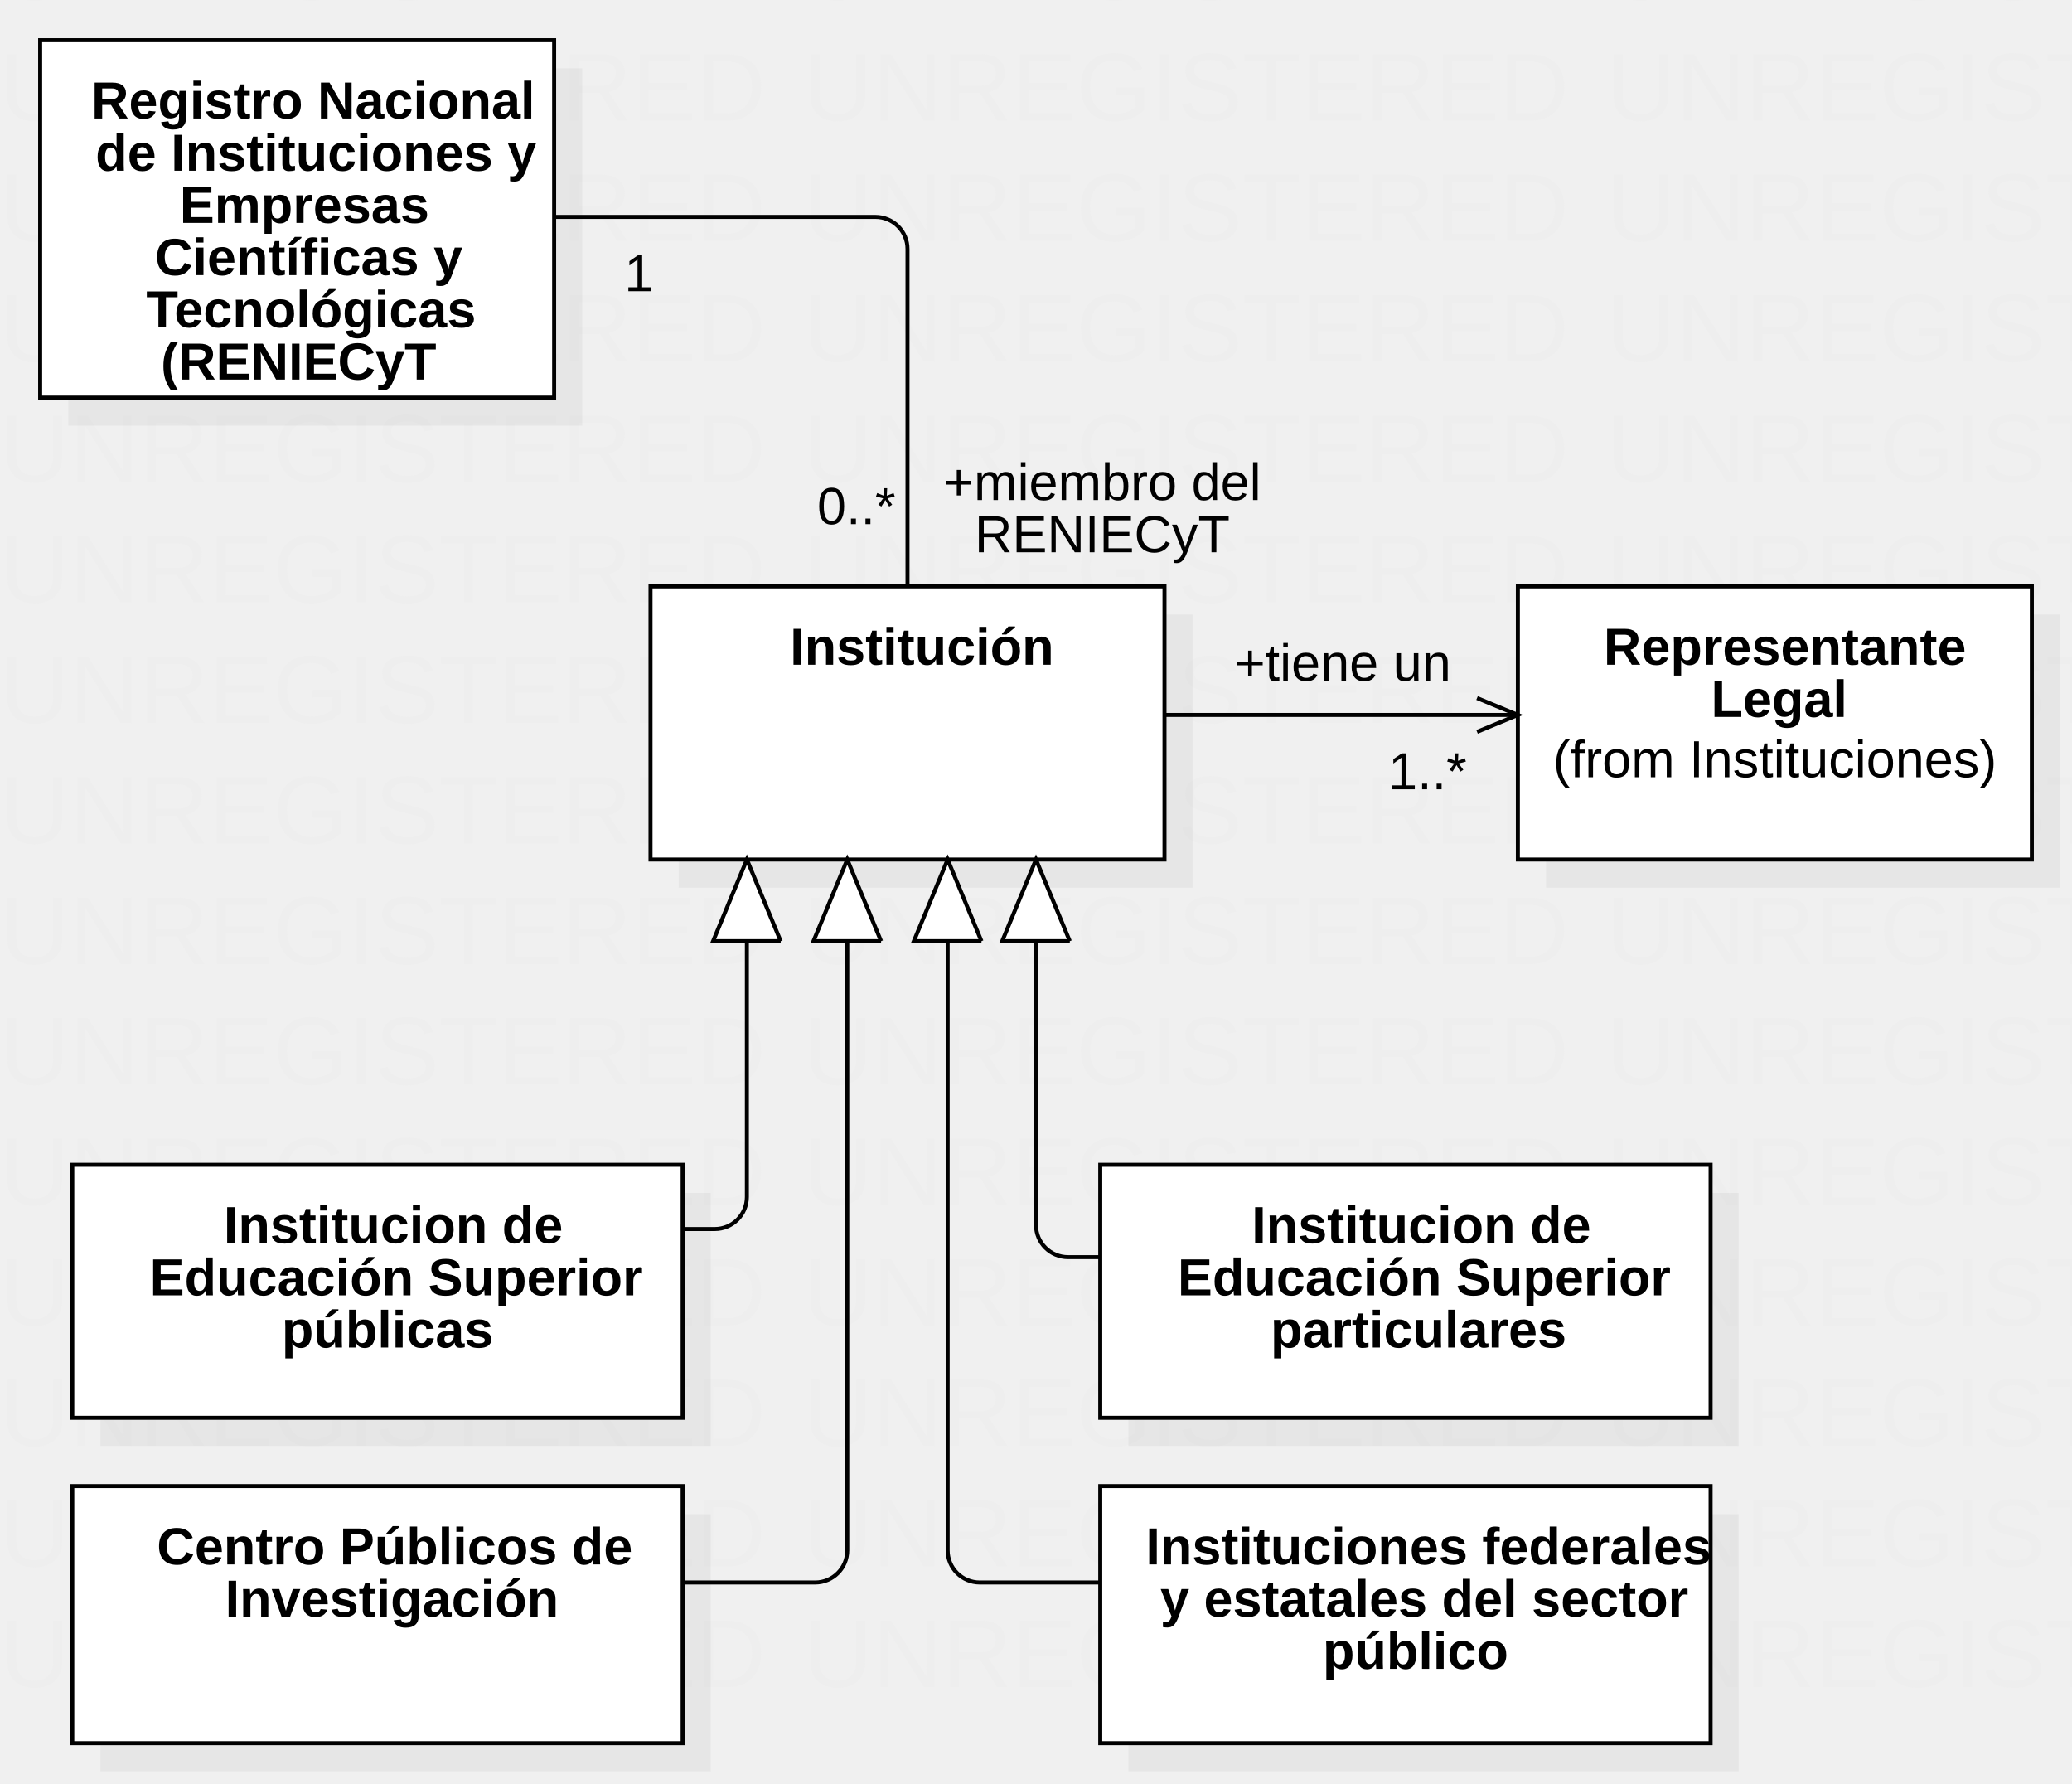
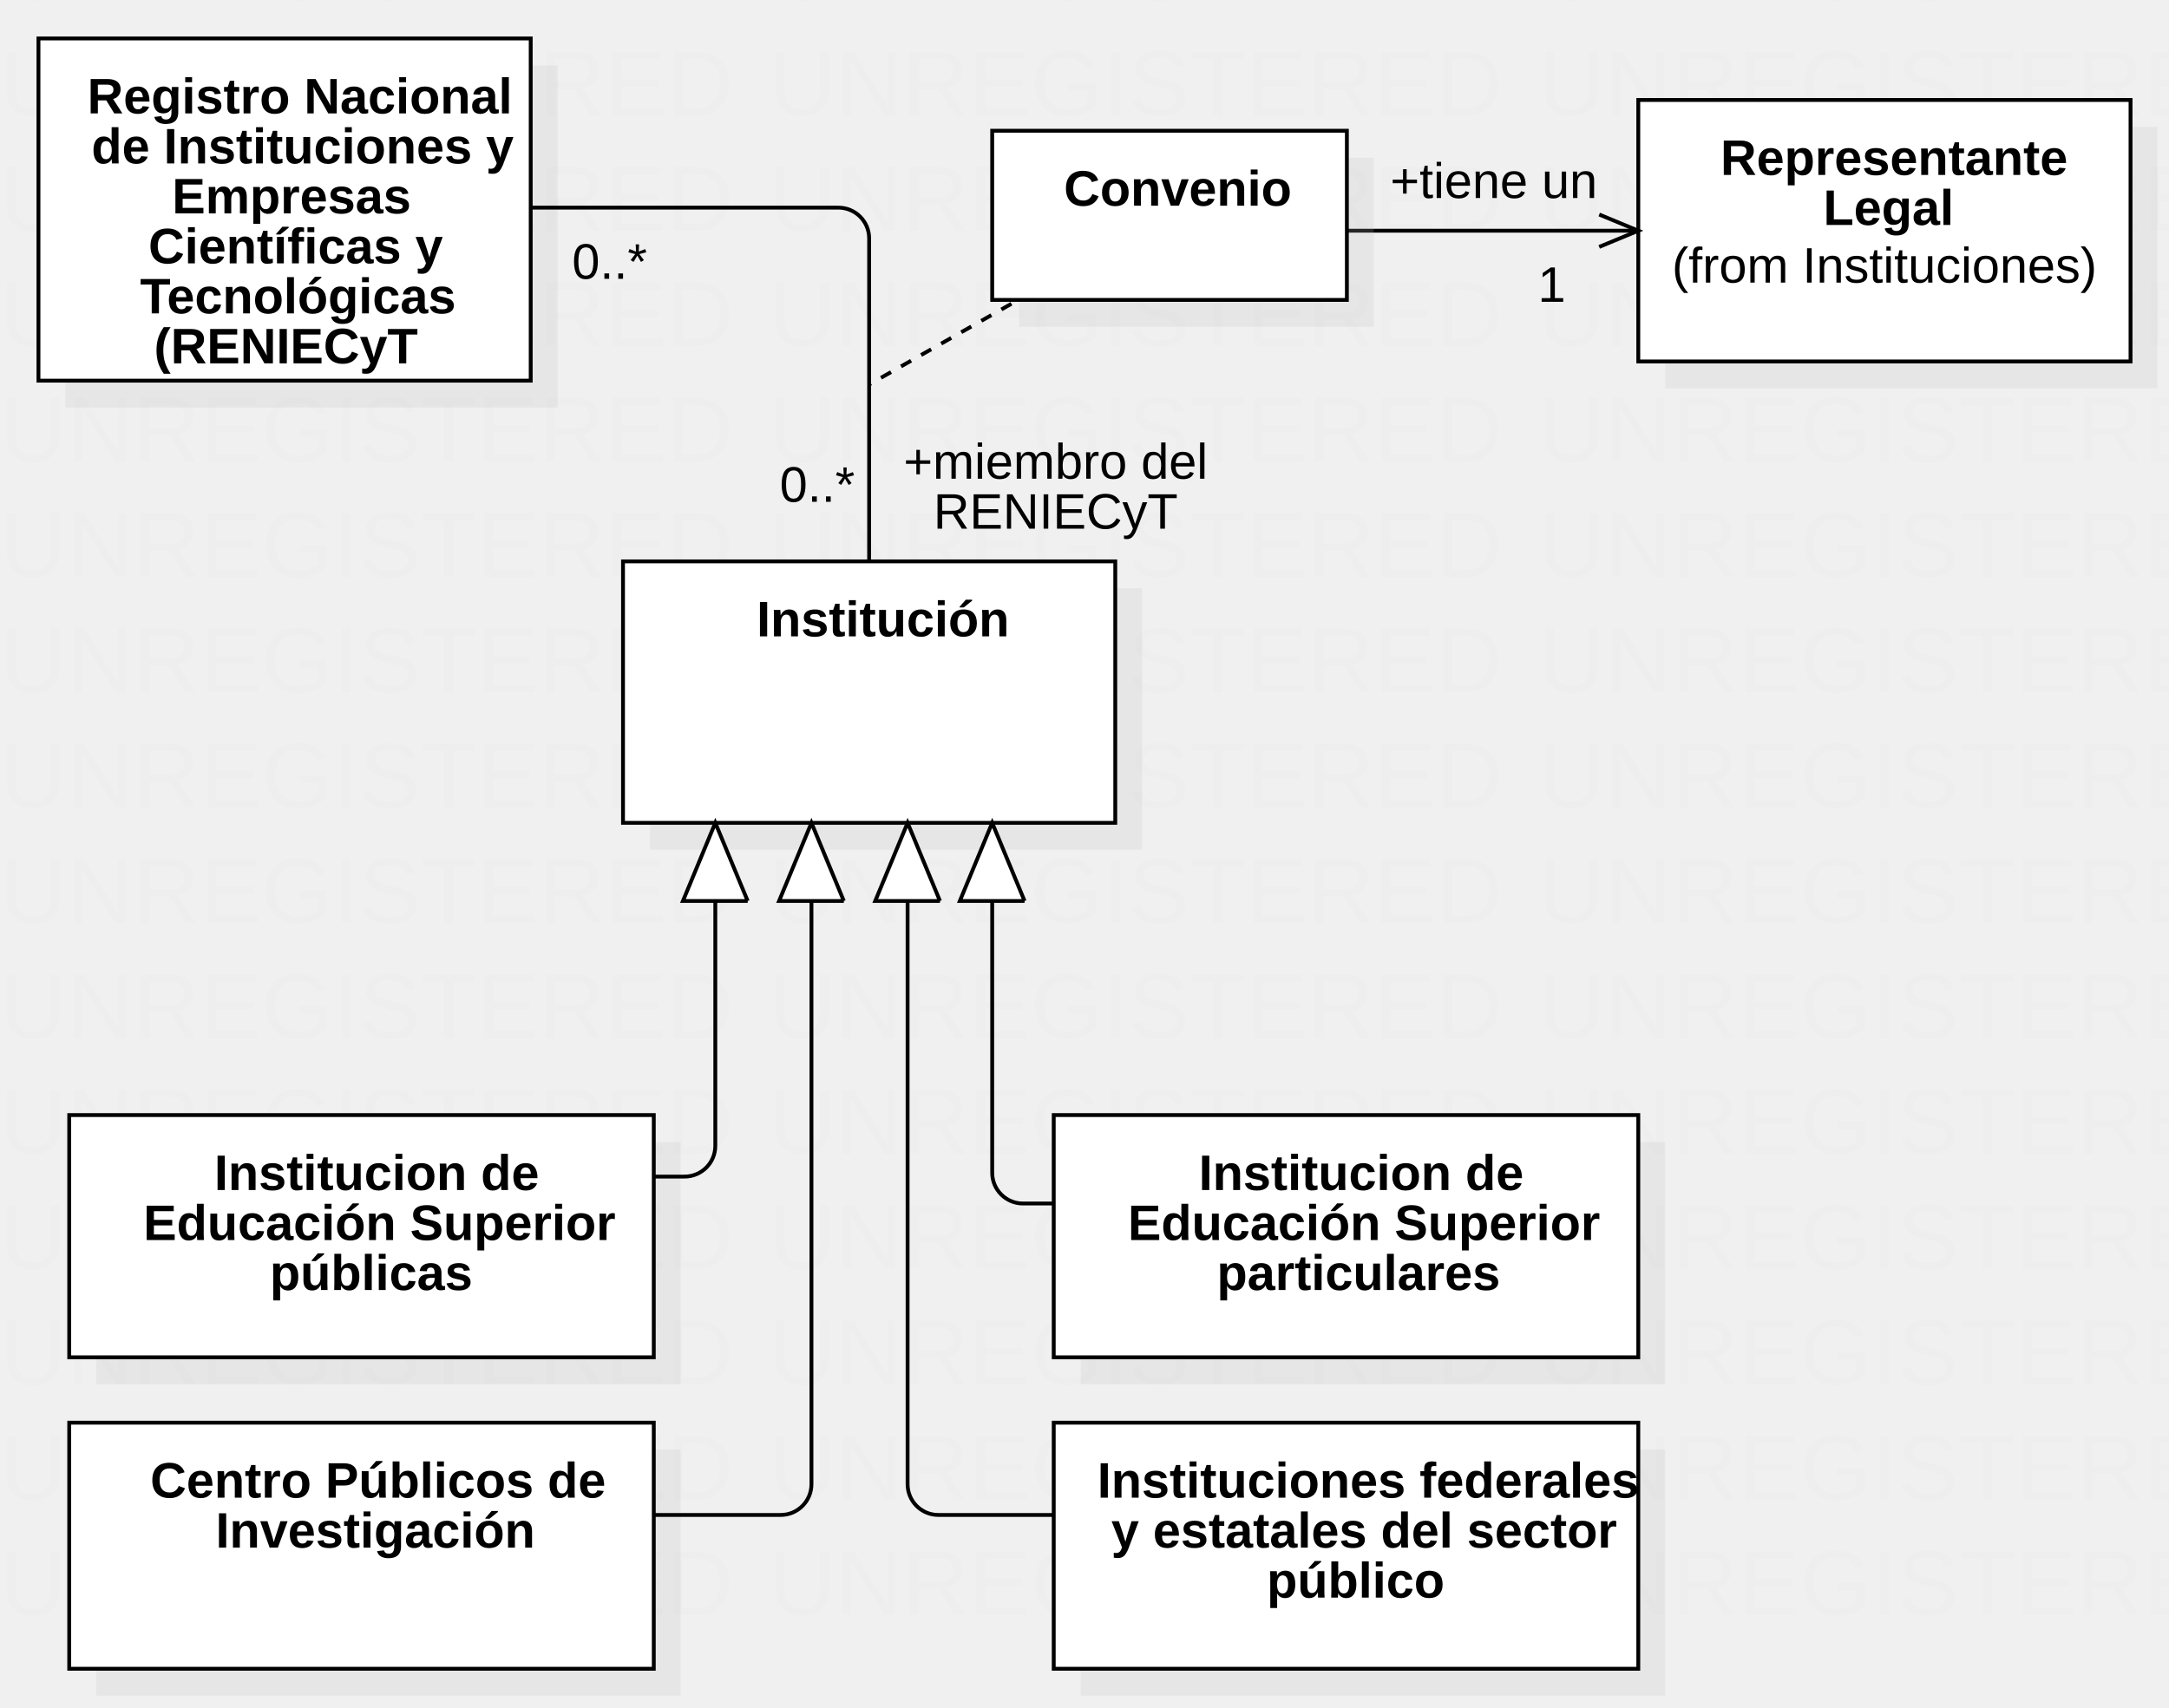
- <svg xmlns="http://www.w3.org/2000/svg" version="1.1" width="516" height="444">
+ <svg xmlns="http://www.w3.org/2000/svg" version="1.1" width="564" height="444">
  <defs />
  <g>
    <text fill="#eeeeee" stroke="none" font-family="Arial" font-size="24px" font-style="normal" font-weight="normal" text-decoration="none" x="0" y="0">UNREGISTERED</text>
    <text fill="#eeeeee" stroke="none" font-family="Arial" font-size="24px" font-style="normal" font-weight="normal" text-decoration="none" x="0" y="30">UNREGISTERED</text>
    <text fill="#eeeeee" stroke="none" font-family="Arial" font-size="24px" font-style="normal" font-weight="normal" text-decoration="none" x="0" y="60">UNREGISTERED</text>
    <text fill="#eeeeee" stroke="none" font-family="Arial" font-size="24px" font-style="normal" font-weight="normal" text-decoration="none" x="0" y="90">UNREGISTERED</text>
    <text fill="#eeeeee" stroke="none" font-family="Arial" font-size="24px" font-style="normal" font-weight="normal" text-decoration="none" x="0" y="120">UNREGISTERED</text>
    <text fill="#eeeeee" stroke="none" font-family="Arial" font-size="24px" font-style="normal" font-weight="normal" text-decoration="none" x="0" y="150">UNREGISTERED</text>
    <text fill="#eeeeee" stroke="none" font-family="Arial" font-size="24px" font-style="normal" font-weight="normal" text-decoration="none" x="0" y="180">UNREGISTERED</text>
    <text fill="#eeeeee" stroke="none" font-family="Arial" font-size="24px" font-style="normal" font-weight="normal" text-decoration="none" x="0" y="210">UNREGISTERED</text>
    <text fill="#eeeeee" stroke="none" font-family="Arial" font-size="24px" font-style="normal" font-weight="normal" text-decoration="none" x="0" y="240">UNREGISTERED</text>
    <text fill="#eeeeee" stroke="none" font-family="Arial" font-size="24px" font-style="normal" font-weight="normal" text-decoration="none" x="0" y="270">UNREGISTERED</text>
    <text fill="#eeeeee" stroke="none" font-family="Arial" font-size="24px" font-style="normal" font-weight="normal" text-decoration="none" x="0" y="300">UNREGISTERED</text>
    <text fill="#eeeeee" stroke="none" font-family="Arial" font-size="24px" font-style="normal" font-weight="normal" text-decoration="none" x="0" y="330">UNREGISTERED</text>
    <text fill="#eeeeee" stroke="none" font-family="Arial" font-size="24px" font-style="normal" font-weight="normal" text-decoration="none" x="0" y="360">UNREGISTERED</text>
    <text fill="#eeeeee" stroke="none" font-family="Arial" font-size="24px" font-style="normal" font-weight="normal" text-decoration="none" x="0" y="390">UNREGISTERED</text>
    <text fill="#eeeeee" stroke="none" font-family="Arial" font-size="24px" font-style="normal" font-weight="normal" text-decoration="none" x="0" y="420">UNREGISTERED</text>
    <text fill="#eeeeee" stroke="none" font-family="Arial" font-size="24px" font-style="normal" font-weight="normal" text-decoration="none" x="200" y="0">UNREGISTERED</text>
    <text fill="#eeeeee" stroke="none" font-family="Arial" font-size="24px" font-style="normal" font-weight="normal" text-decoration="none" x="200" y="30">UNREGISTERED</text>
    <text fill="#eeeeee" stroke="none" font-family="Arial" font-size="24px" font-style="normal" font-weight="normal" text-decoration="none" x="200" y="60">UNREGISTERED</text>
    <text fill="#eeeeee" stroke="none" font-family="Arial" font-size="24px" font-style="normal" font-weight="normal" text-decoration="none" x="200" y="90">UNREGISTERED</text>
    <text fill="#eeeeee" stroke="none" font-family="Arial" font-size="24px" font-style="normal" font-weight="normal" text-decoration="none" x="200" y="120">UNREGISTERED</text>
    <text fill="#eeeeee" stroke="none" font-family="Arial" font-size="24px" font-style="normal" font-weight="normal" text-decoration="none" x="200" y="150">UNREGISTERED</text>
    <text fill="#eeeeee" stroke="none" font-family="Arial" font-size="24px" font-style="normal" font-weight="normal" text-decoration="none" x="200" y="180">UNREGISTERED</text>
    <text fill="#eeeeee" stroke="none" font-family="Arial" font-size="24px" font-style="normal" font-weight="normal" text-decoration="none" x="200" y="210">UNREGISTERED</text>
    <text fill="#eeeeee" stroke="none" font-family="Arial" font-size="24px" font-style="normal" font-weight="normal" text-decoration="none" x="200" y="240">UNREGISTERED</text>
    <text fill="#eeeeee" stroke="none" font-family="Arial" font-size="24px" font-style="normal" font-weight="normal" text-decoration="none" x="200" y="270">UNREGISTERED</text>
    <text fill="#eeeeee" stroke="none" font-family="Arial" font-size="24px" font-style="normal" font-weight="normal" text-decoration="none" x="200" y="300">UNREGISTERED</text>
    <text fill="#eeeeee" stroke="none" font-family="Arial" font-size="24px" font-style="normal" font-weight="normal" text-decoration="none" x="200" y="330">UNREGISTERED</text>
    <text fill="#eeeeee" stroke="none" font-family="Arial" font-size="24px" font-style="normal" font-weight="normal" text-decoration="none" x="200" y="360">UNREGISTERED</text>
    <text fill="#eeeeee" stroke="none" font-family="Arial" font-size="24px" font-style="normal" font-weight="normal" text-decoration="none" x="200" y="390">UNREGISTERED</text>
    <text fill="#eeeeee" stroke="none" font-family="Arial" font-size="24px" font-style="normal" font-weight="normal" text-decoration="none" x="200" y="420">UNREGISTERED</text>
    <text fill="#eeeeee" stroke="none" font-family="Arial" font-size="24px" font-style="normal" font-weight="normal" text-decoration="none" x="400" y="0">UNREGISTERED</text>
    <text fill="#eeeeee" stroke="none" font-family="Arial" font-size="24px" font-style="normal" font-weight="normal" text-decoration="none" x="400" y="30">UNREGISTERED</text>
    <text fill="#eeeeee" stroke="none" font-family="Arial" font-size="24px" font-style="normal" font-weight="normal" text-decoration="none" x="400" y="60">UNREGISTERED</text>
    <text fill="#eeeeee" stroke="none" font-family="Arial" font-size="24px" font-style="normal" font-weight="normal" text-decoration="none" x="400" y="90">UNREGISTERED</text>
    <text fill="#eeeeee" stroke="none" font-family="Arial" font-size="24px" font-style="normal" font-weight="normal" text-decoration="none" x="400" y="120">UNREGISTERED</text>
    <text fill="#eeeeee" stroke="none" font-family="Arial" font-size="24px" font-style="normal" font-weight="normal" text-decoration="none" x="400" y="150">UNREGISTERED</text>
    <text fill="#eeeeee" stroke="none" font-family="Arial" font-size="24px" font-style="normal" font-weight="normal" text-decoration="none" x="400" y="180">UNREGISTERED</text>
    <text fill="#eeeeee" stroke="none" font-family="Arial" font-size="24px" font-style="normal" font-weight="normal" text-decoration="none" x="400" y="210">UNREGISTERED</text>
    <text fill="#eeeeee" stroke="none" font-family="Arial" font-size="24px" font-style="normal" font-weight="normal" text-decoration="none" x="400" y="240">UNREGISTERED</text>
    <text fill="#eeeeee" stroke="none" font-family="Arial" font-size="24px" font-style="normal" font-weight="normal" text-decoration="none" x="400" y="270">UNREGISTERED</text>
    <text fill="#eeeeee" stroke="none" font-family="Arial" font-size="24px" font-style="normal" font-weight="normal" text-decoration="none" x="400" y="300">UNREGISTERED</text>
    <text fill="#eeeeee" stroke="none" font-family="Arial" font-size="24px" font-style="normal" font-weight="normal" text-decoration="none" x="400" y="330">UNREGISTERED</text>
    <text fill="#eeeeee" stroke="none" font-family="Arial" font-size="24px" font-style="normal" font-weight="normal" text-decoration="none" x="400" y="360">UNREGISTERED</text>
    <text fill="#eeeeee" stroke="none" font-family="Arial" font-size="24px" font-style="normal" font-weight="normal" text-decoration="none" x="400" y="390">UNREGISTERED</text>
    <text fill="#eeeeee" stroke="none" font-family="Arial" font-size="24px" font-style="normal" font-weight="normal" text-decoration="none" x="400" y="420">UNREGISTERED</text>
    <g transform="translate(-86,-14) scale(1,1)">
      <rect fill="#C0C0C0" stroke="none" x="255" y="167" width="128" height="68" opacity="0.2" />
    </g>
    <g transform="translate(-86,-14) scale(1,1)">
      <rect fill="#ffffff" stroke="none" x="248" y="160" width="128" height="68" />
    </g>
    <g transform="translate(-86,-14) scale(1,1)">
      <path fill="none" stroke="#000000" d="M 248 160 L 376 160 L 376 228 L 248 228 L 248 160 Z Z" stroke-miterlimit="10" />
    </g>
    <g transform="translate(-86,-14) scale(1,1)">
      <g>
        <path fill="none" stroke="none" />
        <text fill="#000000" stroke="none" font-family="Arial" font-size="13px" font-style="normal" font-weight="bold" text-decoration="none" x="282.734" y="179.5">Institución</text>
      </g>
    </g>
    <g transform="translate(-86,-14) scale(1,1)">
-       <rect fill="#C0C0C0" stroke="none" x="471" y="167" width="128" height="68" opacity="0.2" />
-     </g>
-     <g transform="translate(-86,-14) scale(1,1)">
-       <rect fill="#ffffff" stroke="none" x="464" y="160" width="128" height="68" />
-     </g>
-     <g transform="translate(-86,-14) scale(1,1)">
-       <path fill="none" stroke="#000000" d="M 464 160 L 592 160 L 592 228 L 464 228 L 464 160 Z Z" stroke-miterlimit="10" />
-     </g>
-     <g transform="translate(-86,-14) scale(1,1)">
-       <g>
-         <path fill="none" stroke="none" />
-         <text fill="#000000" stroke="none" font-family="Arial" font-size="13px" font-style="normal" font-weight="bold" text-decoration="none" x="485.36" y="179.5">Representante</text>
-         <text fill="#000000" stroke="none" font-family="Arial" font-size="13px" font-style="normal" font-weight="bold" text-decoration="none" x="512.096" y="192.5">Legal</text>
-       </g>
-     </g>
-     <g transform="translate(-86,-14) scale(1,1)">
-       <g>
-         <path fill="none" stroke="none" />
-         <text fill="#000000" stroke="none" font-family="Arial" font-size="13px" font-style="normal" font-weight="normal" text-decoration="none" x="472.734" y="207.5">(from Instituciones)</text>
-       </g>
-     </g>
-     <g transform="translate(-86,-14) scale(1,1)">
-       <path fill="none" stroke="#000000" d="M 376 192 L 464 192" stroke-miterlimit="10" />
-     </g>
-     <g transform="translate(-86,-14) scale(1,1)">
-       <path fill="none" stroke="#000000" d="M 453.837 196.21 L 464 192 L 453.837 187.79" stroke-miterlimit="10" />
-     </g>
-     <g transform="translate(-86,-14) scale(1,1)">
-       <g>
-         <path fill="none" stroke="none" />
-         <text fill="#000000" stroke="none" font-family="Arial" font-size="13px" font-style="normal" font-weight="normal" text-decoration="none" x="393.5" y="183.5">+tiene un</text>
-       </g>
-     </g>
-     <g transform="translate(-86,-14) scale(1,1)">
-       <g>
-         <path fill="none" stroke="none" />
-         <text fill="#000000" stroke="none" font-family="Arial" font-size="13px" font-style="normal" font-weight="normal" text-decoration="none" x="431.744" y="210.5">1..*</text>
+       <rect fill="#C0C0C0" stroke="none" x="519" y="47" width="128" height="68" opacity="0.2" />
+     </g>
+     <g transform="translate(-86,-14) scale(1,1)">
+       <rect fill="#ffffff" stroke="none" x="512" y="40" width="128" height="68" />
+     </g>
+     <g transform="translate(-86,-14) scale(1,1)">
+       <path fill="none" stroke="#000000" d="M 512 40 L 640 40 L 640 108 L 512 108 L 512 40 Z Z" stroke-miterlimit="10" />
+     </g>
+     <g transform="translate(-86,-14) scale(1,1)">
+       <g>
+         <path fill="none" stroke="none" />
+         <text fill="#000000" stroke="none" font-family="Arial" font-size="13px" font-style="normal" font-weight="bold" text-decoration="none" x="533.36" y="59.5">Representante</text>
+         <text fill="#000000" stroke="none" font-family="Arial" font-size="13px" font-style="normal" font-weight="bold" text-decoration="none" x="560.096" y="72.5">Legal</text>
+       </g>
+     </g>
+     <g transform="translate(-86,-14) scale(1,1)">
+       <g>
+         <path fill="none" stroke="none" />
+         <text fill="#000000" stroke="none" font-family="Arial" font-size="13px" font-style="normal" font-weight="normal" text-decoration="none" x="520.734" y="87.5">(from Instituciones)</text>
+       </g>
+     </g>
+     <g transform="translate(-86,-14) scale(1,1)">
+       <path fill="none" stroke="#000000" d="M 436 74 L 512 74" stroke-miterlimit="10" />
+     </g>
+     <g transform="translate(-86,-14) scale(1,1)">
+       <path fill="none" stroke="#000000" d="M 501.837 78.21 L 512 74 L 501.837 69.79" stroke-miterlimit="10" />
+     </g>
+     <g transform="translate(-86,-14) scale(1,1)">
+       <g>
+         <path fill="none" stroke="none" />
+         <text fill="#000000" stroke="none" font-family="Arial" font-size="13px" font-style="normal" font-weight="normal" text-decoration="none" x="447.5" y="65.5">+tiene un</text>
+       </g>
+     </g>
+     <g transform="translate(-86,-14) scale(1,1)">
+       <g>
+         <path fill="none" stroke="none" />
+         <text fill="#000000" stroke="none" font-family="Arial" font-size="13px" font-style="normal" font-weight="normal" text-decoration="none" x="485.885" y="92.5">1</text>
      </g>
    </g>
    <g transform="translate(-86,-14) scale(1,1)">
      <rect fill="#C0C0C0" stroke="none" x="103" y="31" width="128" height="89" opacity="0.2" />
    </g>
    <g transform="translate(-86,-14) scale(1,1)">
      <rect fill="#ffffff" stroke="none" x="96" y="24" width="128" height="89" />
    </g>
    <g transform="translate(-86,-14) scale(1,1)">
      <path fill="none" stroke="#000000" d="M 96 24 L 224 24 L 224 113 L 96 113 L 96 24 Z Z" stroke-miterlimit="10" />
    </g>
    <g transform="translate(-86,-14) scale(1,1)">
      <g>
        <path fill="none" stroke="none" />
        <text fill="#000000" stroke="none" font-family="Arial" font-size="13px" font-style="normal" font-weight="bold" text-decoration="none" x="108.698" y="43.5">Registro Nacional</text>
        <text fill="#000000" stroke="none" font-family="Arial" font-size="13px" font-style="normal" font-weight="bold" text-decoration="none" x="109.777" y="56.5">de Instituciones y</text>
        <text fill="#000000" stroke="none" font-family="Arial" font-size="13px" font-style="normal" font-weight="bold" text-decoration="none" x="130.74" y="69.5">Empresas</text>
        <text fill="#000000" stroke="none" font-family="Arial" font-size="13px" font-style="normal" font-weight="bold" text-decoration="none" x="124.599" y="82.5">Científicas y</text>
        <text fill="#000000" stroke="none" font-family="Arial" font-size="13px" font-style="normal" font-weight="bold" text-decoration="none" x="122.422" y="95.5">Tecnológicas</text>
        <text fill="#000000" stroke="none" font-family="Arial" font-size="13px" font-style="normal" font-weight="bold" text-decoration="none" x="126.056" y="108.5">(RENIECyT</text>
      </g>
    </g>
    <g transform="translate(-86,-14) scale(1,1)">
      <rect fill="#C0C0C0" stroke="none" x="111" y="311" width="152" height="63" opacity="0.2" />
    </g>
    <g transform="translate(-86,-14) scale(1,1)">
      <rect fill="#ffffff" stroke="none" x="104" y="304" width="152" height="63" />
    </g>
    <g transform="translate(-86,-14) scale(1,1)">
      <path fill="none" stroke="#000000" d="M 104 304 L 256 304 L 256 367 L 104 367 L 104 304 Z Z" stroke-miterlimit="10" />
    </g>
    <g transform="translate(-86,-14) scale(1,1)">
      <g>
        <path fill="none" stroke="none" />
        <text fill="#000000" stroke="none" font-family="Arial" font-size="13px" font-style="normal" font-weight="bold" text-decoration="none" x="141.698" y="323.5">Institucion de</text>
        <text fill="#000000" stroke="none" font-family="Arial" font-size="13px" font-style="normal" font-weight="bold" text-decoration="none" x="123.271" y="336.5">Educación Superior</text>
        <text fill="#000000" stroke="none" font-family="Arial" font-size="13px" font-style="normal" font-weight="bold" text-decoration="none" x="156.152" y="349.5">públicas</text>
      </g>
    </g>
    <g transform="translate(-86,-14) scale(1,1)">
      <rect fill="#C0C0C0" stroke="none" x="367" y="311" width="152" height="63" opacity="0.2" />
    </g>
    <g transform="translate(-86,-14) scale(1,1)">
      <rect fill="#ffffff" stroke="none" x="360" y="304" width="152" height="63" />
    </g>
    <g transform="translate(-86,-14) scale(1,1)">
      <path fill="none" stroke="#000000" d="M 360 304 L 512 304 L 512 367 L 360 367 L 360 304 Z Z" stroke-miterlimit="10" />
    </g>
    <g transform="translate(-86,-14) scale(1,1)">
      <g>
        <path fill="none" stroke="none" />
        <text fill="#000000" stroke="none" font-family="Arial" font-size="13px" font-style="normal" font-weight="bold" text-decoration="none" x="397.698" y="323.5">Institucion de</text>
        <text fill="#000000" stroke="none" font-family="Arial" font-size="13px" font-style="normal" font-weight="bold" text-decoration="none" x="379.271" y="336.5">Educación Superior</text>
        <text fill="#000000" stroke="none" font-family="Arial" font-size="13px" font-style="normal" font-weight="bold" text-decoration="none" x="402.402" y="349.5">particulares</text>
      </g>
    </g>
    <g transform="translate(-86,-14) scale(1,1)">
      <rect fill="#C0C0C0" stroke="none" x="111" y="391" width="152" height="64" opacity="0.2" />
    </g>
    <g transform="translate(-86,-14) scale(1,1)">
      <rect fill="#ffffff" stroke="none" x="104" y="384" width="152" height="64" />
    </g>
    <g transform="translate(-86,-14) scale(1,1)">
      <path fill="none" stroke="#000000" d="M 104 384 L 256 384 L 256 448 L 104 448 L 104 384 Z Z" stroke-miterlimit="10" />
    </g>
    <g transform="translate(-86,-14) scale(1,1)">
      <g>
        <path fill="none" stroke="none" />
        <text fill="#000000" stroke="none" font-family="Arial" font-size="13px" font-style="normal" font-weight="bold" text-decoration="none" x="125.08" y="403.5">Centro Públicos de</text>
        <text fill="#000000" stroke="none" font-family="Arial" font-size="13px" font-style="normal" font-weight="bold" text-decoration="none" x="142.06" y="416.5">Investigación</text>
      </g>
    </g>
    <g transform="translate(-86,-14) scale(1,1)">
      <rect fill="#C0C0C0" stroke="none" x="367" y="391" width="152" height="64" opacity="0.2" />
    </g>
    <g transform="translate(-86,-14) scale(1,1)">
      <rect fill="#ffffff" stroke="none" x="360" y="384" width="152" height="64" />
    </g>
    <g transform="translate(-86,-14) scale(1,1)">
      <path fill="none" stroke="#000000" d="M 360 384 L 512 384 L 512 448 L 360 448 L 360 384 Z Z" stroke-miterlimit="10" />
    </g>
    <g transform="translate(-86,-14) scale(1,1)">
      <g>
        <path fill="none" stroke="none" />
        <text fill="#000000" stroke="none" font-family="Arial" font-size="13px" font-style="normal" font-weight="bold" text-decoration="none" x="371.324" y="403.5">Instituciones federales</text>
        <text fill="#000000" stroke="none" font-family="Arial" font-size="13px" font-style="normal" font-weight="bold" text-decoration="none" x="374.942" y="416.5">y estatales del sector</text>
        <text fill="#000000" stroke="none" font-family="Arial" font-size="13px" font-style="normal" font-weight="bold" text-decoration="none" x="415.402" y="429.5">público</text>
      </g>
    </g>
    <g transform="translate(-86,-14) scale(1,1)">
      <path fill="none" stroke="#000000" d="M 256 320 L 264 320 M 264 320 A 8 8 0 0 0 272 312 L 272 228" stroke-miterlimit="10" />
    </g>
    <g transform="translate(-86,-14) scale(1,1)">
      <path fill="#FFFFFF" stroke="none" d="M 280.419 248.325 L 272 228 L 263.581 248.325" />
    </g>
    <g transform="translate(-86,-14) scale(1,1)">
      <path fill="none" stroke="#000000" d="M 280.419 248.325 L 272 228 L 263.581 248.325 L 280.419 248.325" stroke-miterlimit="10" />
    </g>
    <g transform="translate(-86,-14) scale(1,1)">
      <path fill="none" stroke="#000000" d="M 360 327 L 352 327 M 352 327 A 8 8 0 0 1 344 319 L 344 228" stroke-miterlimit="10" />
    </g>
    <g transform="translate(-86,-14) scale(1,1)">
      <path fill="#FFFFFF" stroke="none" d="M 352.419 248.325 L 344 228 L 335.581 248.325" />
    </g>
    <g transform="translate(-86,-14) scale(1,1)">
      <path fill="none" stroke="#000000" d="M 352.419 248.325 L 344 228 L 335.581 248.325 L 352.419 248.325" stroke-miterlimit="10" />
    </g>
    <g transform="translate(-86,-14) scale(1,1)">
      <path fill="none" stroke="#000000" d="M 256 408 L 289 408 M 289 408 A 8 8 0 0 0 297 400 L 297 228" stroke-miterlimit="10" />
    </g>
    <g transform="translate(-86,-14) scale(1,1)">
      <path fill="#FFFFFF" stroke="none" d="M 305.419 248.325 L 297 228 L 288.581 248.325" />
    </g>
    <g transform="translate(-86,-14) scale(1,1)">
      <path fill="none" stroke="#000000" d="M 305.419 248.325 L 297 228 L 288.581 248.325 L 305.419 248.325" stroke-miterlimit="10" />
    </g>
    <g transform="translate(-86,-14) scale(1,1)">
      <path fill="none" stroke="#000000" d="M 360 408 L 330 408 M 330 408 A 8 8 0 0 1 322 400 L 322 228" stroke-miterlimit="10" />
    </g>
    <g transform="translate(-86,-14) scale(1,1)">
      <path fill="#FFFFFF" stroke="none" d="M 330.419 248.325 L 322 228 L 313.581 248.325" />
    </g>
    <g transform="translate(-86,-14) scale(1,1)">
      <path fill="none" stroke="#000000" d="M 330.419 248.325 L 322 228 L 313.581 248.325 L 330.419 248.325" stroke-miterlimit="10" />
    </g>
    <g transform="translate(-86,-14) scale(1,1)">
      <path fill="none" stroke="#000000" d="M 224 68 L 304 68 M 304 68 A 8 8 0 0 1 312 76 L 312 160" stroke-miterlimit="10" />
    </g>
    <g transform="translate(-86,-14) scale(1,1)">
      <g>
        <path fill="none" stroke="none" />
-         <text fill="#000000" stroke="none" font-family="Arial" font-size="13px" font-style="normal" font-weight="normal" text-decoration="none" x="241.5" y="86.5">1</text>
+         <text fill="#000000" stroke="none" font-family="Arial" font-size="13px" font-style="normal" font-weight="normal" text-decoration="none" x="234.744" y="86.5">0..*</text>
      </g>
    </g>
    <g transform="translate(-86,-14) scale(1,1)">
      <g>
        <path fill="none" stroke="none" />
        <text fill="#000000" stroke="none" font-family="Arial" font-size="13px" font-style="normal" font-weight="normal" text-decoration="none" x="320.941" y="138.5">+miembro del</text>
        <text fill="#000000" stroke="none" font-family="Arial" font-size="13px" font-style="normal" font-weight="normal" text-decoration="none" x="328.72" y="151.5">RENIECyT</text>
      </g>
    </g>
    <g transform="translate(-86,-14) scale(1,1)">
      <g>
        <path fill="none" stroke="none" />
-         <text fill="#000000" stroke="none" font-family="Arial" font-size="13px" font-style="normal" font-weight="normal" text-decoration="none" x="289.5" y="144.5">0..*</text>
-       </g>
+         <text fill="#000000" stroke="none" font-family="Arial" font-size="13px" font-style="normal" font-weight="normal" text-decoration="none" x="288.744" y="144.5">0..*</text>
+       </g>
+     </g>
+     <g transform="translate(-86,-14) scale(1,1)">
+       <rect fill="#C0C0C0" stroke="none" x="351" y="55" width="92.224" height="44" opacity="0.2" />
+     </g>
+     <g transform="translate(-86,-14) scale(1,1)">
+       <rect fill="#ffffff" stroke="none" x="344" y="48" width="92.224" height="44" />
+     </g>
+     <g transform="translate(-86,-14) scale(1,1)">
+       <path fill="none" stroke="#000000" d="M 344 48 L 436.224 48 L 436.224 92 L 344 92 L 344 48 Z Z" stroke-miterlimit="10" />
+     </g>
+     <g transform="translate(-86,-14) scale(1,1)">
+       <g>
+         <path fill="none" stroke="none" />
+         <text fill="#000000" stroke="none" font-family="Arial" font-size="13px" font-style="normal" font-weight="bold" text-decoration="none" x="362.649" y="67.5">Convenio</text>
+       </g>
+     </g>
+     <g transform="translate(-86,-14) scale(1,1)">
+       <path fill="none" stroke="#000000" d="M 349 93 L 312 114" stroke-miterlimit="10" stroke-dasharray="3" />
    </g>
  </g>
</svg>
